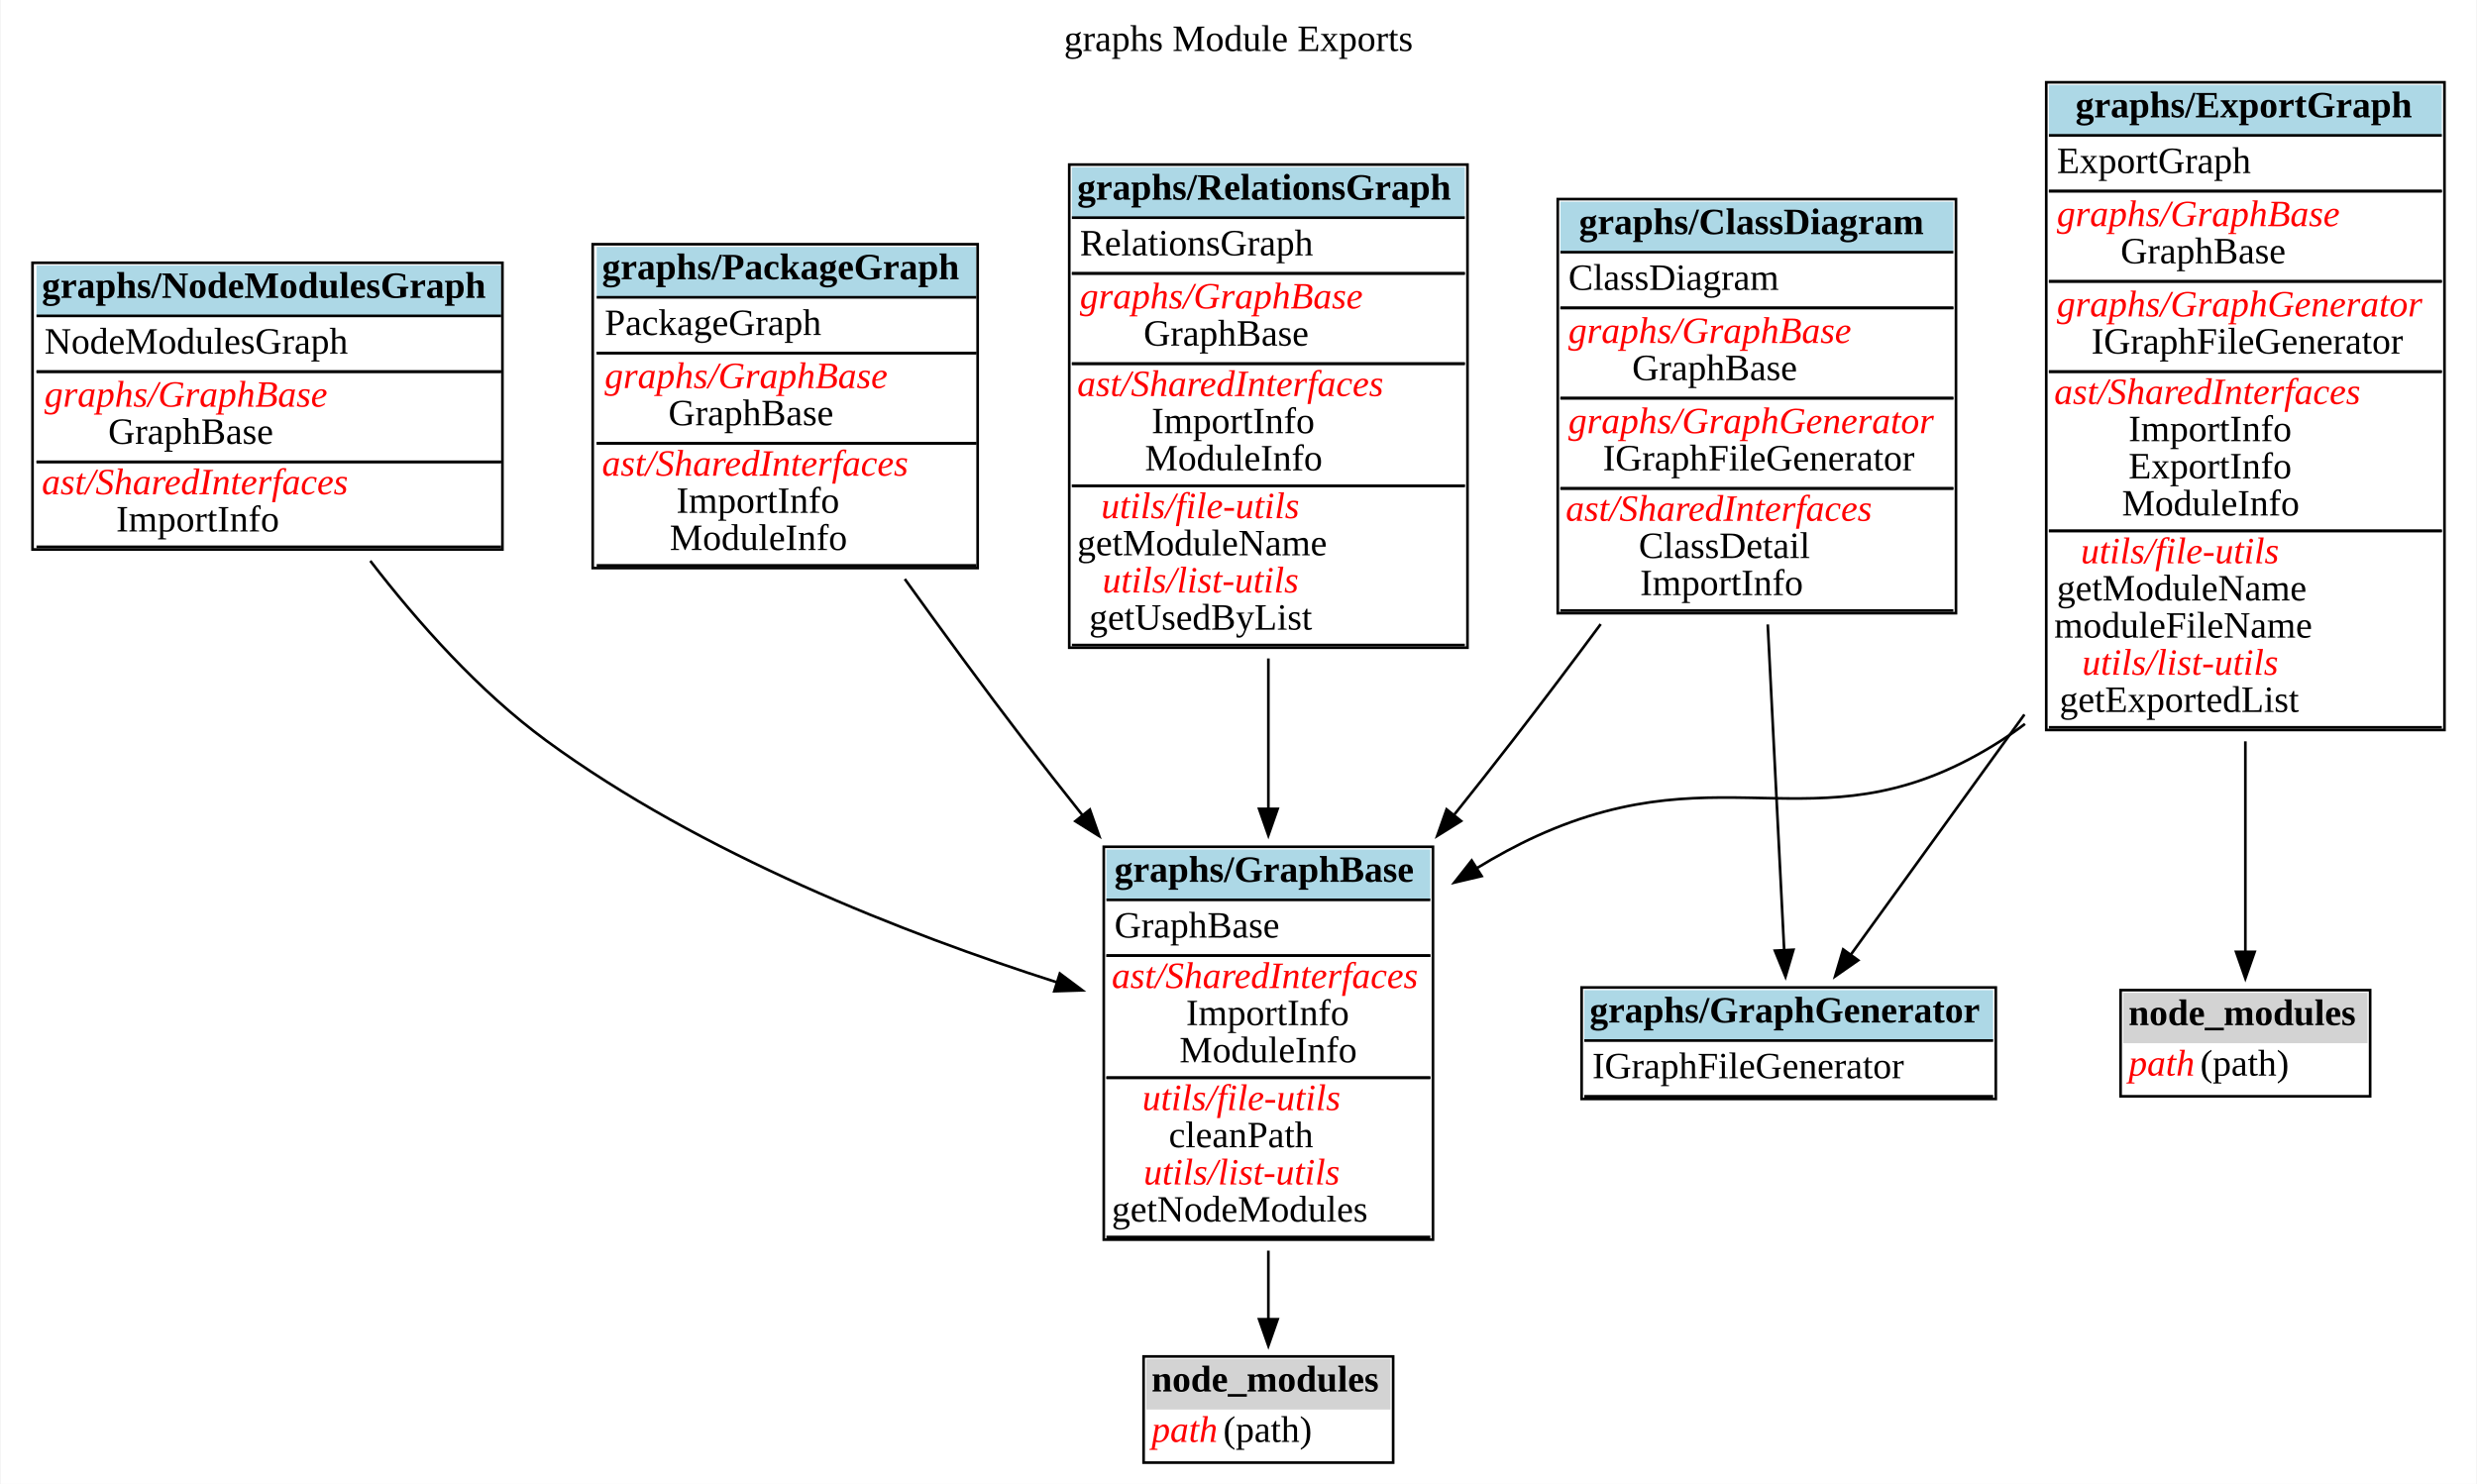
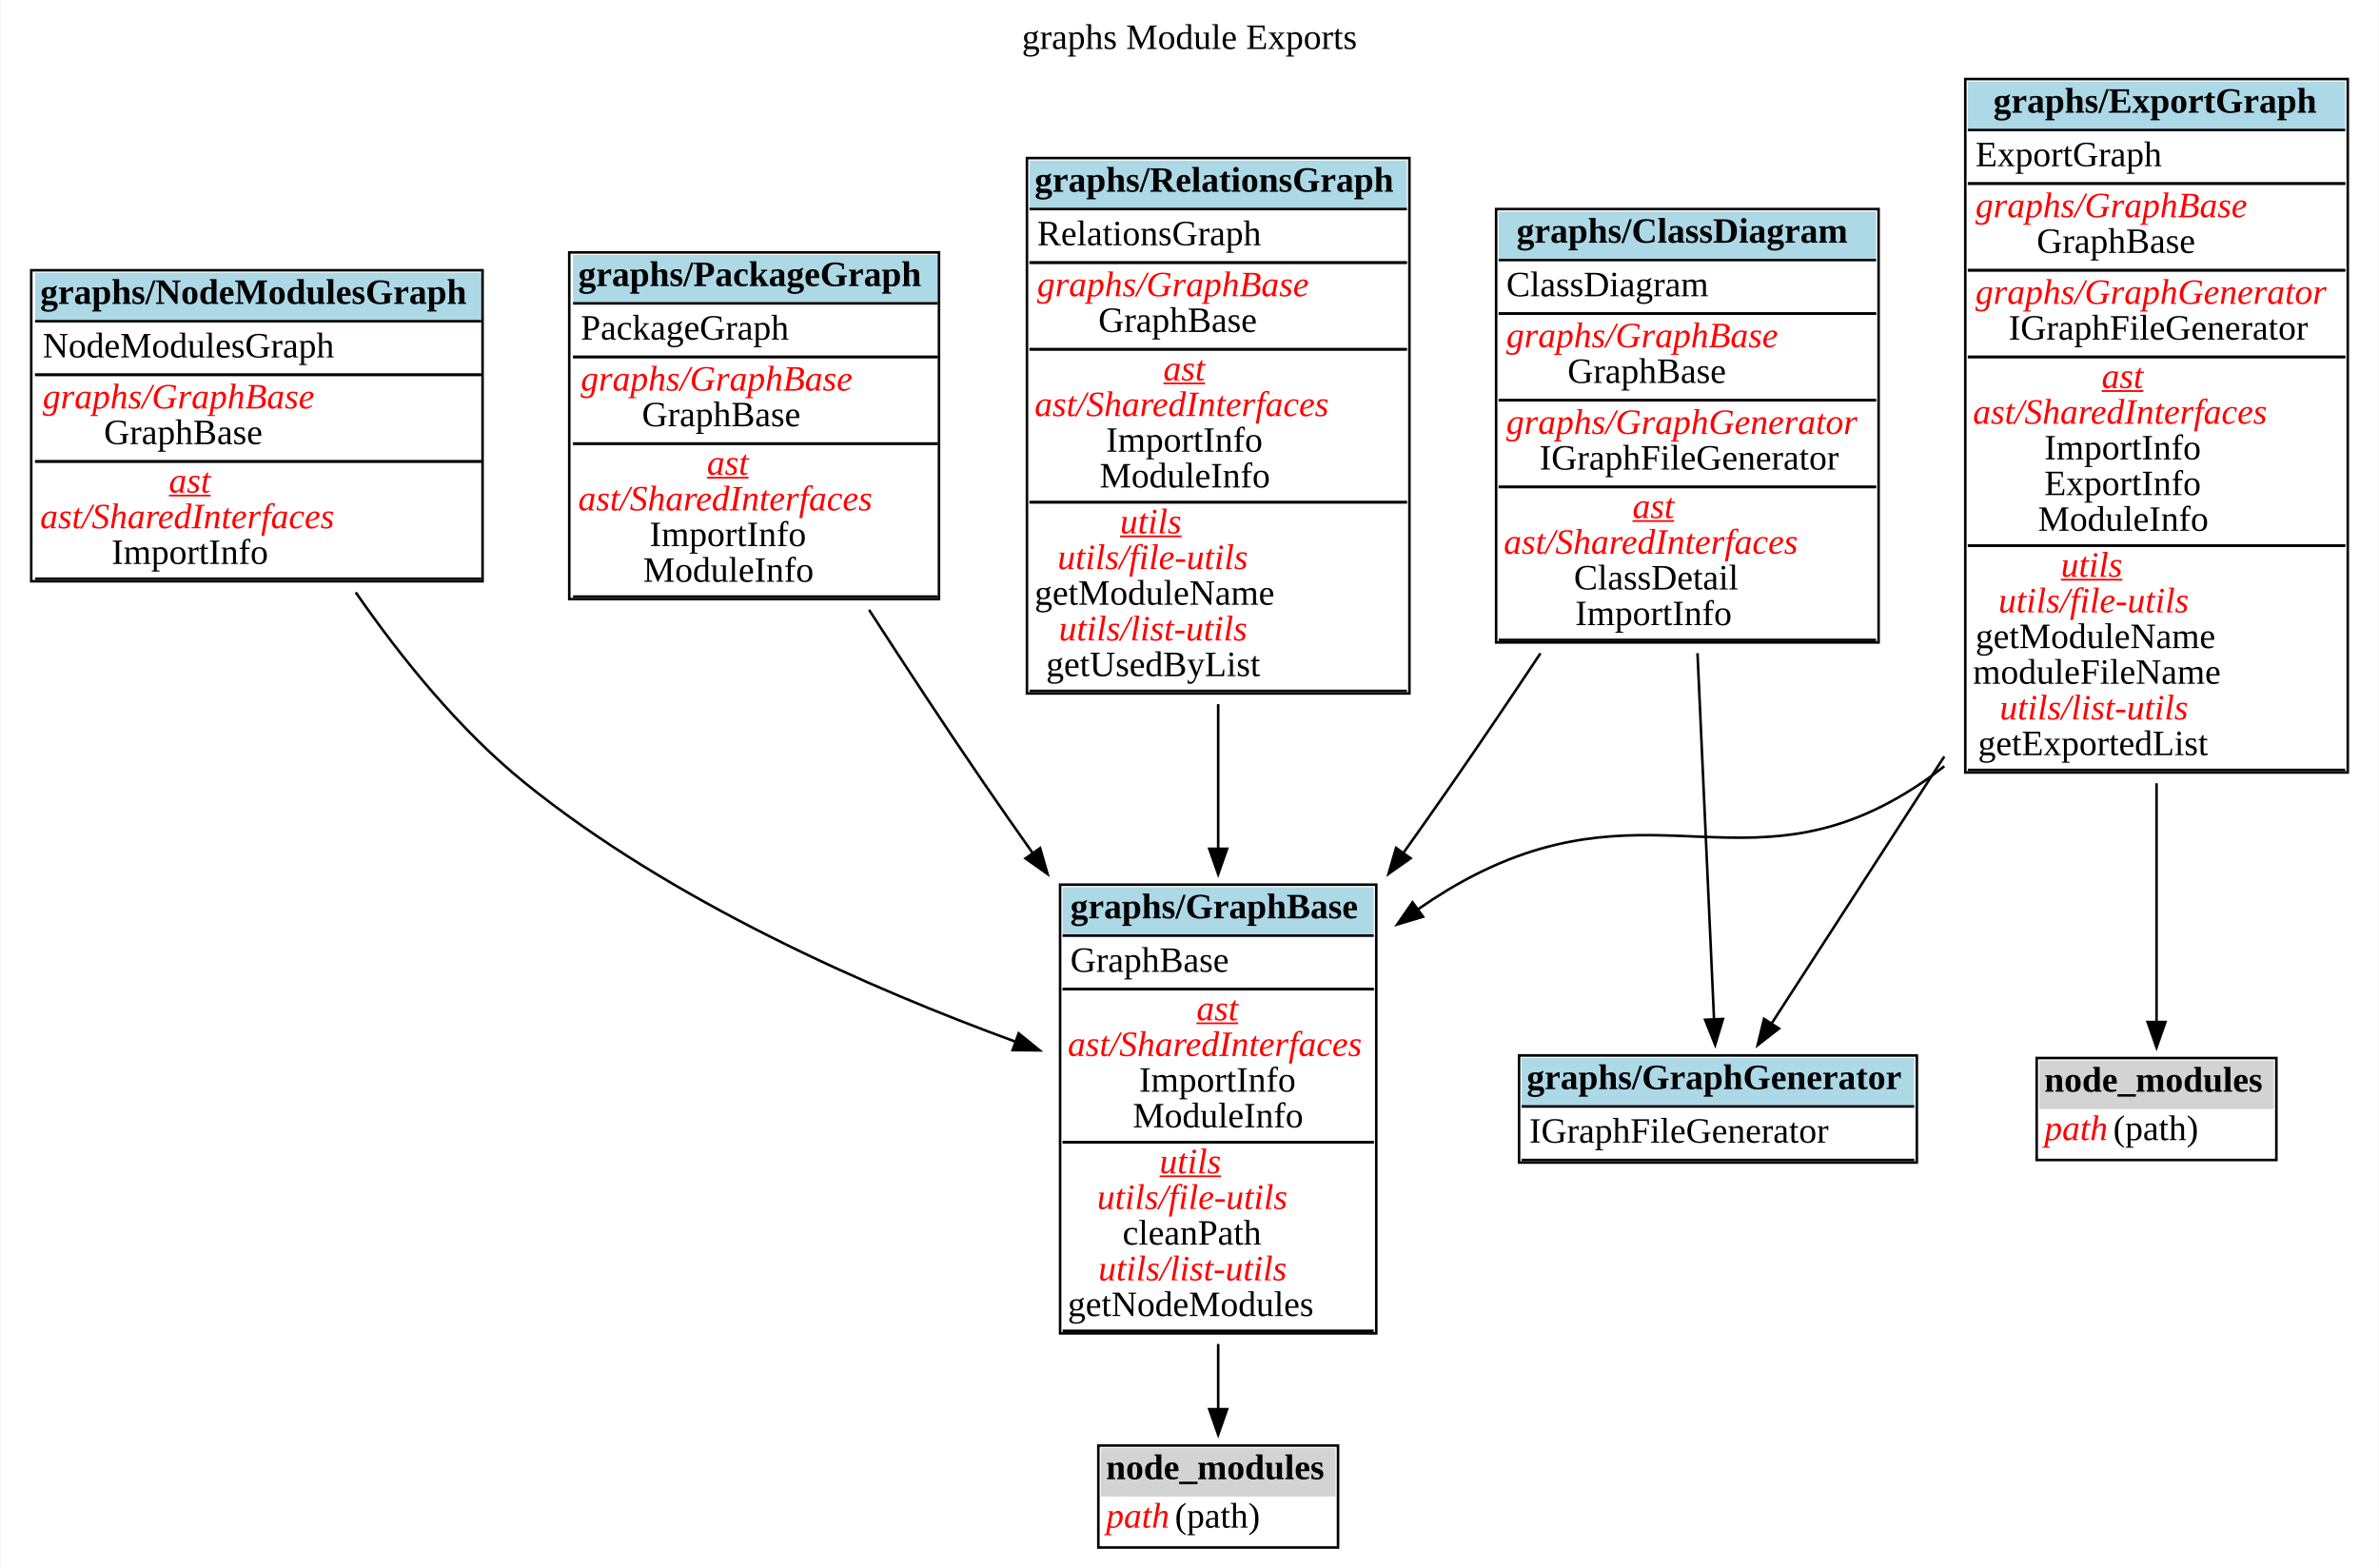
- <svg xmlns="http://www.w3.org/2000/svg" width="933pt" height="559pt" viewBox="0.00 0.00 932.50 559.00">
-   <g id="graph0" class="graph" transform="scale(1 1) rotate(0) translate(4 555)">
-     <polygon fill="white" stroke="transparent" points="-4,4 -4,-555 928.5,-555 928.5,4 -4,4" />
-     <text text-anchor="middle" x="462.25" y="-535.8" font-family="Times New Roman,serif" font-size="14.00">graphs Module Exports</text>
+ <svg xmlns="http://www.w3.org/2000/svg" xmlns:xlink="http://www.w3.org/1999/xlink" width="933pt" height="615pt" viewBox="0.00 0.00 932.50 615.00">
+   <g id="graph0" class="graph" transform="scale(1 1) rotate(0) translate(4 611)">
+     <polygon fill="white" stroke="transparent" points="-4,4 -4,-611 928.5,-611 928.5,4 -4,4" />
+     <text text-anchor="middle" x="462.25" y="-591.8" font-family="Times New Roman,serif" font-size="14.00">graphs Module Exports</text>
    <g id="node1" class="node">
-       <polygon fill="lightblue" stroke="transparent" points="583.5,-460 583.5,-479 731.5,-479 731.5,-460 583.5,-460" />
-       <text text-anchor="start" x="590.5" y="-466.8" font-family="Times New Roman,serif" font-weight="bold" font-size="14.00">graphs/ClassDiagram</text>
-       <polyline fill="none" stroke="black" points="583.5,-439 731.5,-439 " />
-       <polyline fill="none" stroke="black" points="731.5,-460 583.5,-460 " />
-       <text text-anchor="start" x="586.5" y="-445.8" font-family="Times New Roman,serif" font-size="14.00">ClassDiagram</text>
-       <polyline fill="none" stroke="black" points="583.5,-405 731.5,-405 " />
-       <polyline fill="none" stroke="black" points="731.5,-439 583.5,-439 " />
-       <text text-anchor="start" x="586.5" y="-425.8" font-family="Times New Roman,serif" font-style="italic" font-size="14.00" fill="red">graphs/GraphBase</text>
-       <text text-anchor="start" x="610.5" y="-411.8" font-family="Times New Roman,serif" font-size="14.00">GraphBase</text>
-       <polyline fill="none" stroke="black" points="583.5,-371 731.5,-371 " />
-       <polyline fill="none" stroke="black" points="731.5,-405 583.5,-405 " />
-       <text text-anchor="start" x="586.5" y="-391.8" font-family="Times New Roman,serif" font-style="italic" font-size="14.00" fill="red">graphs/GraphGenerator</text>
-       <text text-anchor="start" x="599.5" y="-377.8" font-family="Times New Roman,serif" font-size="14.00">IGraphFileGenerator</text>
-       <polyline fill="none" stroke="black" points="583.5,-325 731.5,-325 " />
-       <polyline fill="none" stroke="black" points="731.5,-371 583.5,-371 " />
-       <text text-anchor="start" x="585.5" y="-358.8" font-family="Times New Roman,serif" font-style="italic" font-size="14.00" fill="red">ast/SharedInterfaces</text>
-       <text text-anchor="start" x="613" y="-344.8" font-family="Times New Roman,serif" font-size="14.00">ClassDetail</text>
-       <text text-anchor="start" x="613.5" y="-330.8" font-family="Times New Roman,serif" font-size="14.00">ImportInfo</text>
-       <polygon fill="none" stroke="black" points="582.5,-324 582.5,-480 732.5,-480 732.5,-324 582.5,-324" />
+       <polygon fill="lightblue" stroke="transparent" points="583.5,-509 583.5,-528 731.5,-528 731.5,-509 583.5,-509" />
+       <text text-anchor="start" x="590.5" y="-515.8" font-family="Times New Roman,serif" font-weight="bold" font-size="14.00">graphs/ClassDiagram</text>
+       <polyline fill="none" stroke="black" points="583.5,-488 731.5,-488 " />
+       <polyline fill="none" stroke="black" points="731.5,-509 583.5,-509 " />
+       <text text-anchor="start" x="586.5" y="-494.8" font-family="Times New Roman,serif" font-size="14.00">ClassDiagram</text>
+       <polyline fill="none" stroke="black" points="583.5,-454 731.5,-454 " />
+       <polyline fill="none" stroke="black" points="731.5,-488 583.5,-488 " />
+       <text text-anchor="start" x="586.5" y="-474.8" font-family="Times New Roman,serif" font-style="italic" font-size="14.00" fill="red">graphs/GraphBase</text>
+       <text text-anchor="start" x="610.5" y="-460.8" font-family="Times New Roman,serif" font-size="14.00">GraphBase</text>
+       <polyline fill="none" stroke="black" points="583.5,-420 731.5,-420 " />
+       <polyline fill="none" stroke="black" points="731.5,-454 583.5,-454 " />
+       <text text-anchor="start" x="586.5" y="-440.8" font-family="Times New Roman,serif" font-style="italic" font-size="14.00" fill="red">graphs/GraphGenerator</text>
+       <text text-anchor="start" x="599.5" y="-426.8" font-family="Times New Roman,serif" font-size="14.00">IGraphFileGenerator</text>
+       <g id="a_node1_0">
+         <a xlink:href="diagrams.html#ast" xlink:title="&lt;TABLE&gt;" target="_top">
+           <polyline fill="none" stroke="black" points="583.5,-360 731.5,-360 " />
+           <polyline fill="none" stroke="black" points="731.5,-420 583.5,-420 " />
+           <text text-anchor="start" x="636" y="-407.8" font-family="Times New Roman,serif" font-style="italic" text-decoration="underline" font-size="14.00" fill="red">ast</text>
+           <text text-anchor="start" x="585.5" y="-393.8" font-family="Times New Roman,serif" font-style="italic" font-size="14.00" fill="red">ast/SharedInterfaces</text>
+           <text text-anchor="start" x="613" y="-379.8" font-family="Times New Roman,serif" font-size="14.00">ClassDetail</text>
+           <text text-anchor="start" x="613.5" y="-365.8" font-family="Times New Roman,serif" font-size="14.00">ImportInfo</text>
+         </a>
+       </g>
+       <polygon fill="none" stroke="black" points="582.5,-359 582.5,-529 732.5,-529 732.5,-359 582.5,-359" />
    </g>
    <g id="node4" class="node">
-       <polygon fill="lightblue" stroke="transparent" points="412.5,-216 412.5,-235 534.5,-235 534.5,-216 412.5,-216" />
-       <text text-anchor="start" x="415.5" y="-222.8" font-family="Times New Roman,serif" font-weight="bold" font-size="14.00">graphs/GraphBase</text>
-       <polyline fill="none" stroke="black" points="412.5,-195 534.5,-195 " />
-       <polyline fill="none" stroke="black" points="534.5,-216 412.5,-216 " />
-       <text text-anchor="start" x="415.5" y="-201.8" font-family="Times New Roman,serif" font-size="14.00">GraphBase</text>
-       <polyline fill="none" stroke="black" points="412.5,-149 534.5,-149 " />
-       <polyline fill="none" stroke="black" points="534.5,-195 412.5,-195 " />
-       <text text-anchor="start" x="414.5" y="-182.8" font-family="Times New Roman,serif" font-style="italic" font-size="14.00" fill="red">ast/SharedInterfaces</text>
-       <text text-anchor="start" x="442.5" y="-168.8" font-family="Times New Roman,serif" font-size="14.00">ImportInfo</text>
-       <text text-anchor="start" x="440" y="-154.8" font-family="Times New Roman,serif" font-size="14.00">ModuleInfo</text>
-       <polyline fill="none" stroke="black" points="412.5,-89 534.5,-89 " />
-       <polyline fill="none" stroke="black" points="534.5,-149 412.5,-149 " />
-       <text text-anchor="start" x="426" y="-136.8" font-family="Times New Roman,serif" font-style="italic" font-size="14.00" fill="red">utils/file-utils</text>
-       <text text-anchor="start" x="436" y="-122.8" font-family="Times New Roman,serif" font-size="14.00">cleanPath</text>
-       <text text-anchor="start" x="426.5" y="-108.8" font-family="Times New Roman,serif" font-style="italic" font-size="14.00" fill="red">utils/list-utils</text>
-       <text text-anchor="start" x="414.5" y="-94.8" font-family="Times New Roman,serif" font-size="14.00">getNodeModules</text>
-       <polygon fill="none" stroke="black" points="411.5,-88 411.5,-236 535.5,-236 535.5,-88 411.5,-88" />
+       <polygon fill="lightblue" stroke="transparent" points="412.5,-244 412.5,-263 534.5,-263 534.5,-244 412.5,-244" />
+       <text text-anchor="start" x="415.5" y="-250.8" font-family="Times New Roman,serif" font-weight="bold" font-size="14.00">graphs/GraphBase</text>
+       <polyline fill="none" stroke="black" points="412.5,-223 534.5,-223 " />
+       <polyline fill="none" stroke="black" points="534.5,-244 412.5,-244 " />
+       <text text-anchor="start" x="415.5" y="-229.8" font-family="Times New Roman,serif" font-size="14.00">GraphBase</text>
+       <g id="a_node4_1">
+         <a xlink:href="diagrams.html#ast" xlink:title="&lt;TABLE&gt;" target="_top">
+           <polyline fill="none" stroke="black" points="412.5,-163 534.5,-163 " />
+           <polyline fill="none" stroke="black" points="534.5,-223 412.5,-223 " />
+           <text text-anchor="start" x="465" y="-210.8" font-family="Times New Roman,serif" font-style="italic" text-decoration="underline" font-size="14.00" fill="red">ast</text>
+           <text text-anchor="start" x="414.5" y="-196.8" font-family="Times New Roman,serif" font-style="italic" font-size="14.00" fill="red">ast/SharedInterfaces</text>
+           <text text-anchor="start" x="442.5" y="-182.8" font-family="Times New Roman,serif" font-size="14.00">ImportInfo</text>
+           <text text-anchor="start" x="440" y="-168.8" font-family="Times New Roman,serif" font-size="14.00">ModuleInfo</text>
+         </a>
+       </g>
+       <g id="a_node4_2">
+         <a xlink:href="diagrams.html#utils" xlink:title="&lt;TABLE&gt;" target="_top">
+           <polyline fill="none" stroke="black" points="412.5,-89 534.5,-89 " />
+           <polyline fill="none" stroke="black" points="534.5,-163 412.5,-163 " />
+           <text text-anchor="start" x="450.5" y="-150.8" font-family="Times New Roman,serif" font-style="italic" text-decoration="underline" font-size="14.00" fill="red">utils</text>
+           <text text-anchor="start" x="426" y="-136.8" font-family="Times New Roman,serif" font-style="italic" font-size="14.00" fill="red">utils/file-utils</text>
+           <text text-anchor="start" x="436" y="-122.8" font-family="Times New Roman,serif" font-size="14.00">cleanPath</text>
+           <text text-anchor="start" x="426.5" y="-108.8" font-family="Times New Roman,serif" font-style="italic" font-size="14.00" fill="red">utils/list-utils</text>
+           <text text-anchor="start" x="414.5" y="-94.8" font-family="Times New Roman,serif" font-size="14.00">getNodeModules</text>
+         </a>
+       </g>
+       <polygon fill="none" stroke="black" points="411.5,-88 411.5,-264 535.5,-264 535.5,-88 411.5,-88" />
    </g>
    <g id="edge3" class="edge">
-       <path fill="none" stroke="black" d="M598.68,-319.88C587.78,-305.18 576.39,-290.06 565.5,-276 558.42,-266.86 550.94,-257.38 543.42,-247.97" />
-       <polygon fill="black" stroke="black" points="546.09,-245.71 537.1,-240.1 540.63,-250.09 546.09,-245.71" />
+       <path fill="none" stroke="black" d="M599.9,-354.76C588.62,-337.82 576.79,-320.3 565.5,-304 559.26,-295 552.72,-285.69 546.11,-276.4" />
+       <polygon fill="black" stroke="black" points="548.95,-274.35 540.3,-268.24 543.25,-278.41 548.95,-274.35" />
    </g>
    <g id="node6" class="node">
-       <polygon fill="lightblue" stroke="transparent" points="592.5,-163 592.5,-182 746.5,-182 746.5,-163 592.5,-163" />
-       <text text-anchor="start" x="594.5" y="-169.8" font-family="Times New Roman,serif" font-weight="bold" font-size="14.00">graphs/GraphGenerator</text>
-       <polyline fill="none" stroke="black" points="592.5,-142 746.5,-142 " />
-       <polyline fill="none" stroke="black" points="746.5,-163 592.5,-163 " />
-       <text text-anchor="start" x="595.5" y="-148.8" font-family="Times New Roman,serif" font-size="14.00">IGraphFileGenerator</text>
-       <polygon fill="none" stroke="black" points="591.5,-141 591.5,-183 747.5,-183 747.5,-141 591.5,-141" />
+       <polygon fill="lightblue" stroke="transparent" points="592.5,-177 592.5,-196 746.5,-196 746.5,-177 592.5,-177" />
+       <text text-anchor="start" x="594.5" y="-183.8" font-family="Times New Roman,serif" font-weight="bold" font-size="14.00">graphs/GraphGenerator</text>
+       <polyline fill="none" stroke="black" points="592.5,-156 746.5,-156 " />
+       <polyline fill="none" stroke="black" points="746.5,-177 592.5,-177 " />
+       <text text-anchor="start" x="595.5" y="-162.8" font-family="Times New Roman,serif" font-size="14.00">IGraphFileGenerator</text>
+       <polygon fill="none" stroke="black" points="591.5,-155 591.5,-197 747.5,-197 747.5,-155 591.5,-155" />
    </g>
    <g id="edge4" class="edge">
-       <path fill="none" stroke="black" d="M661.6,-319.76C663.71,-277.9 666.17,-229.08 667.78,-197.19" />
-       <polygon fill="black" stroke="black" points="671.28,-197.22 668.29,-187.06 664.29,-196.87 671.28,-197.22" />
+       <path fill="none" stroke="black" d="M661.48,-354.8C663.7,-305.66 666.33,-247.28 667.96,-211.18" />
+       <polygon fill="black" stroke="black" points="671.46,-211.32 668.41,-201.17 664.46,-211.01 671.46,-211.32" />
    </g>
    <g id="node2" class="node">
-       <polygon fill="lightblue" stroke="transparent" points="767.5,-504 767.5,-523 915.5,-523 915.5,-504 767.5,-504" />
-       <text text-anchor="start" x="777.5" y="-510.8" font-family="Times New Roman,serif" font-weight="bold" font-size="14.00">graphs/ExportGraph</text>
-       <polyline fill="none" stroke="black" points="767.5,-483 915.5,-483 " />
-       <polyline fill="none" stroke="black" points="915.5,-504 767.5,-504 " />
-       <text text-anchor="start" x="770.5" y="-489.8" font-family="Times New Roman,serif" font-size="14.00">ExportGraph</text>
-       <polyline fill="none" stroke="black" points="767.5,-449 915.5,-449 " />
-       <polyline fill="none" stroke="black" points="915.5,-483 767.5,-483 " />
-       <text text-anchor="start" x="770.5" y="-469.8" font-family="Times New Roman,serif" font-style="italic" font-size="14.00" fill="red">graphs/GraphBase</text>
-       <text text-anchor="start" x="794.5" y="-455.8" font-family="Times New Roman,serif" font-size="14.00">GraphBase</text>
-       <polyline fill="none" stroke="black" points="767.5,-415 915.5,-415 " />
-       <polyline fill="none" stroke="black" points="915.5,-449 767.5,-449 " />
-       <text text-anchor="start" x="770.5" y="-435.8" font-family="Times New Roman,serif" font-style="italic" font-size="14.00" fill="red">graphs/GraphGenerator</text>
-       <text text-anchor="start" x="783.5" y="-421.8" font-family="Times New Roman,serif" font-size="14.00">IGraphFileGenerator</text>
-       <polyline fill="none" stroke="black" points="767.5,-355 915.5,-355 " />
-       <polyline fill="none" stroke="black" points="915.5,-415 767.5,-415 " />
-       <text text-anchor="start" x="769.5" y="-402.8" font-family="Times New Roman,serif" font-style="italic" font-size="14.00" fill="red">ast/SharedInterfaces</text>
-       <text text-anchor="start" x="797.5" y="-388.8" font-family="Times New Roman,serif" font-size="14.00">ImportInfo</text>
-       <text text-anchor="start" x="797.5" y="-374.8" font-family="Times New Roman,serif" font-size="14.00">ExportInfo</text>
-       <text text-anchor="start" x="795" y="-360.8" font-family="Times New Roman,serif" font-size="14.00">ModuleInfo</text>
-       <polyline fill="none" stroke="black" points="767.5,-281 915.5,-281 " />
-       <polyline fill="none" stroke="black" points="915.5,-355 767.5,-355 " />
-       <text text-anchor="start" x="779.5" y="-342.8" font-family="Times New Roman,serif" font-style="italic" font-size="14.00" fill="red">utils/file-utils</text>
-       <text text-anchor="start" x="770.5" y="-328.8" font-family="Times New Roman,serif" font-size="14.00">getModuleName</text>
-       <text text-anchor="start" x="769.5" y="-314.8" font-family="Times New Roman,serif" font-size="14.00">moduleFileName</text>
-       <text text-anchor="start" x="780" y="-300.8" font-family="Times New Roman,serif" font-style="italic" font-size="14.00" fill="red">utils/list-utils</text>
-       <text text-anchor="start" x="771.5" y="-286.8" font-family="Times New Roman,serif" font-size="14.00">getExportedList</text>
-       <polygon fill="none" stroke="black" points="766.5,-280 766.5,-524 916.5,-524 916.5,-280 766.5,-280" />
+       <polygon fill="lightblue" stroke="transparent" points="767.5,-560 767.5,-579 915.5,-579 915.5,-560 767.5,-560" />
+       <text text-anchor="start" x="777.5" y="-566.8" font-family="Times New Roman,serif" font-weight="bold" font-size="14.00">graphs/ExportGraph</text>
+       <polyline fill="none" stroke="black" points="767.5,-539 915.5,-539 " />
+       <polyline fill="none" stroke="black" points="915.5,-560 767.5,-560 " />
+       <text text-anchor="start" x="770.5" y="-545.8" font-family="Times New Roman,serif" font-size="14.00">ExportGraph</text>
+       <polyline fill="none" stroke="black" points="767.5,-505 915.5,-505 " />
+       <polyline fill="none" stroke="black" points="915.5,-539 767.5,-539 " />
+       <text text-anchor="start" x="770.5" y="-525.8" font-family="Times New Roman,serif" font-style="italic" font-size="14.00" fill="red">graphs/GraphBase</text>
+       <text text-anchor="start" x="794.5" y="-511.8" font-family="Times New Roman,serif" font-size="14.00">GraphBase</text>
+       <polyline fill="none" stroke="black" points="767.5,-471 915.5,-471 " />
+       <polyline fill="none" stroke="black" points="915.5,-505 767.5,-505 " />
+       <text text-anchor="start" x="770.5" y="-491.8" font-family="Times New Roman,serif" font-style="italic" font-size="14.00" fill="red">graphs/GraphGenerator</text>
+       <text text-anchor="start" x="783.5" y="-477.8" font-family="Times New Roman,serif" font-size="14.00">IGraphFileGenerator</text>
+       <g id="a_node2_3">
+         <a xlink:href="diagrams.html#ast" xlink:title="&lt;TABLE&gt;" target="_top">
+           <polyline fill="none" stroke="black" points="767.5,-397 915.5,-397 " />
+           <polyline fill="none" stroke="black" points="915.5,-471 767.5,-471 " />
+           <text text-anchor="start" x="820" y="-458.8" font-family="Times New Roman,serif" font-style="italic" text-decoration="underline" font-size="14.00" fill="red">ast</text>
+           <text text-anchor="start" x="769.5" y="-444.8" font-family="Times New Roman,serif" font-style="italic" font-size="14.00" fill="red">ast/SharedInterfaces</text>
+           <text text-anchor="start" x="797.5" y="-430.8" font-family="Times New Roman,serif" font-size="14.00">ImportInfo</text>
+           <text text-anchor="start" x="797.5" y="-416.8" font-family="Times New Roman,serif" font-size="14.00">ExportInfo</text>
+           <text text-anchor="start" x="795" y="-402.8" font-family="Times New Roman,serif" font-size="14.00">ModuleInfo</text>
+         </a>
+       </g>
+       <g id="a_node2_4">
+         <a xlink:href="diagrams.html#utils" xlink:title="&lt;TABLE&gt;" target="_top">
+           <polyline fill="none" stroke="black" points="767.5,-309 915.5,-309 " />
+           <polyline fill="none" stroke="black" points="915.5,-397 767.5,-397 " />
+           <text text-anchor="start" x="804" y="-384.8" font-family="Times New Roman,serif" font-style="italic" text-decoration="underline" font-size="14.00" fill="red">utils</text>
+           <text text-anchor="start" x="779.5" y="-370.8" font-family="Times New Roman,serif" font-style="italic" font-size="14.00" fill="red">utils/file-utils</text>
+           <text text-anchor="start" x="770.5" y="-356.8" font-family="Times New Roman,serif" font-size="14.00">getModuleName</text>
+           <text text-anchor="start" x="769.5" y="-342.8" font-family="Times New Roman,serif" font-size="14.00">moduleFileName</text>
+           <text text-anchor="start" x="780" y="-328.8" font-family="Times New Roman,serif" font-style="italic" font-size="14.00" fill="red">utils/list-utils</text>
+           <text text-anchor="start" x="771.5" y="-314.8" font-family="Times New Roman,serif" font-size="14.00">getExportedList</text>
+         </a>
+       </g>
+       <polygon fill="none" stroke="black" points="766.5,-308 766.5,-580 916.5,-580 916.5,-308 766.5,-308" />
    </g>
    <g id="node3" class="node">
-       <polygon fill="lightgrey" stroke="transparent" points="795.5,-162 795.5,-181 887.5,-181 887.5,-162 795.5,-162" />
-       <text text-anchor="start" x="797.5" y="-168.8" font-family="Times New Roman,serif" font-weight="bold" font-size="14.00">node_modules</text>
-       <text text-anchor="start" x="797.5" y="-149.8" font-family="Times New Roman,serif" font-style="italic" font-size="14.00" fill="red">path</text>
-       <text text-anchor="start" x="824.5" y="-149.8" font-family="Times New Roman,serif" font-size="14.00"> (path)</text>
-       <polygon fill="none" stroke="black" points="794.5,-142 794.5,-182 888.5,-182 888.5,-142 794.5,-142" />
+       <polygon fill="lightgrey" stroke="transparent" points="795.5,-176 795.5,-195 887.5,-195 887.5,-176 795.5,-176" />
+       <text text-anchor="start" x="797.5" y="-182.8" font-family="Times New Roman,serif" font-weight="bold" font-size="14.00">node_modules</text>
+       <text text-anchor="start" x="797.5" y="-163.8" font-family="Times New Roman,serif" font-style="italic" font-size="14.00" fill="red">path</text>
+       <text text-anchor="start" x="824.5" y="-163.8" font-family="Times New Roman,serif" font-size="14.00"> (path)</text>
+       <polygon fill="none" stroke="black" points="794.5,-156 794.5,-196 888.5,-196 888.5,-156 794.5,-156" />
    </g>
    <g id="edge1" class="edge">
-       <path fill="none" stroke="black" d="M841.5,-275.73C841.5,-246.41 841.5,-217.61 841.5,-196.45" />
-       <polygon fill="black" stroke="black" points="845,-196.42 841.5,-186.42 838,-196.42 845,-196.42" />
+       <path fill="none" stroke="black" d="M841.5,-303.77C841.5,-268.73 841.5,-234.27 841.5,-210.14" />
+       <polygon fill="black" stroke="black" points="845,-210.14 841.5,-200.14 838,-210.14 845,-210.14" />
    </g>
    <g id="edge5" class="edge">
-       <path fill="none" stroke="black" d="M758.49,-282.29C755.56,-280.06 752.56,-277.96 749.5,-276 682.63,-233.18 646.77,-272.89 574.5,-240 566.93,-236.55 559.39,-232.45 552.05,-227.96" />
-       <polygon fill="black" stroke="black" points="553.84,-224.95 543.53,-222.52 550.08,-230.85 553.84,-224.95" />
+       <path fill="none" stroke="black" d="M758.27,-310.46C755.42,-308.19 752.5,-306.03 749.5,-304 683.72,-259.52 645.36,-303.83 574.5,-268 566.85,-264.13 559.35,-259.54 552.09,-254.49" />
+       <polygon fill="black" stroke="black" points="553.84,-251.43 543.7,-248.38 549.72,-257.09 553.84,-251.43" />
    </g>
    <g id="edge6" class="edge">
-       <path fill="none" stroke="black" d="M758.27,-285.83C734.29,-252.65 710.02,-219.07 692.94,-195.43" />
-       <polygon fill="black" stroke="black" points="695.67,-193.24 686.98,-187.19 690,-197.34 695.67,-193.24" />
+       <path fill="none" stroke="black" d="M758.27,-314.29C733.16,-275.44 707.73,-236.12 690.56,-209.57" />
+       <polygon fill="black" stroke="black" points="693.44,-207.57 685.07,-201.07 687.56,-211.37 693.44,-207.57" />
    </g>
    <g id="node5" class="node">
      <polygon fill="lightgrey" stroke="transparent" points="427.5,-24 427.5,-43 519.5,-43 519.5,-24 427.5,-24" />
      <text text-anchor="start" x="429.5" y="-30.8" font-family="Times New Roman,serif" font-weight="bold" font-size="14.00">node_modules</text>
      <text text-anchor="start" x="429.5" y="-11.8" font-family="Times New Roman,serif" font-style="italic" font-size="14.00" fill="red">path</text>
      <text text-anchor="start" x="456.5" y="-11.8" font-family="Times New Roman,serif" font-size="14.00"> (path)</text>
      <polygon fill="none" stroke="black" points="426.5,-4 426.5,-44 520.5,-44 520.5,-4 426.5,-4" />
    </g>
    <g id="edge2" class="edge">
-       <path fill="none" stroke="black" d="M473.5,-83.86C473.5,-74.88 473.5,-66.11 473.5,-58.2" />
-       <polygon fill="black" stroke="black" points="477,-58.01 473.5,-48.01 470,-58.01 477,-58.01" />
+       <path fill="none" stroke="black" d="M473.5,-83.85C473.5,-74.83 473.5,-66.13 473.5,-58.32" />
+       <polygon fill="black" stroke="black" points="477,-58.26 473.5,-48.26 470,-58.26 477,-58.26" />
    </g>
    <g id="node7" class="node">
-       <polygon fill="lightblue" stroke="transparent" points="9.5,-436 9.5,-455 184.5,-455 184.5,-436 9.5,-436" />
-       <text text-anchor="start" x="11.5" y="-442.8" font-family="Times New Roman,serif" font-weight="bold" font-size="14.00">graphs/NodeModulesGraph</text>
-       <polyline fill="none" stroke="black" points="9.5,-415 184.5,-415 " />
-       <polyline fill="none" stroke="black" points="184.5,-436 9.5,-436 " />
-       <text text-anchor="start" x="12.5" y="-421.8" font-family="Times New Roman,serif" font-size="14.00">NodeModulesGraph</text>
-       <polyline fill="none" stroke="black" points="9.5,-381 184.5,-381 " />
-       <polyline fill="none" stroke="black" points="184.5,-415 9.5,-415 " />
-       <text text-anchor="start" x="12.5" y="-401.8" font-family="Times New Roman,serif" font-style="italic" font-size="14.00" fill="red">graphs/GraphBase</text>
-       <text text-anchor="start" x="36.5" y="-387.8" font-family="Times New Roman,serif" font-size="14.00">GraphBase</text>
-       <polyline fill="none" stroke="black" points="9.5,-349 184.5,-349 " />
-       <polyline fill="none" stroke="black" points="184.5,-381 9.5,-381 " />
-       <text text-anchor="start" x="11.5" y="-368.8" font-family="Times New Roman,serif" font-style="italic" font-size="14.00" fill="red">ast/SharedInterfaces</text>
-       <text text-anchor="start" x="39.5" y="-354.8" font-family="Times New Roman,serif" font-size="14.00">ImportInfo</text>
-       <polygon fill="none" stroke="black" points="8,-348 8,-456 185,-456 185,-348 8,-348" />
+       <polygon fill="lightblue" stroke="transparent" points="9.5,-485 9.5,-504 184.5,-504 184.5,-485 9.5,-485" />
+       <text text-anchor="start" x="11.5" y="-491.8" font-family="Times New Roman,serif" font-weight="bold" font-size="14.00">graphs/NodeModulesGraph</text>
+       <polyline fill="none" stroke="black" points="9.5,-464 184.5,-464 " />
+       <polyline fill="none" stroke="black" points="184.5,-485 9.5,-485 " />
+       <text text-anchor="start" x="12.5" y="-470.8" font-family="Times New Roman,serif" font-size="14.00">NodeModulesGraph</text>
+       <polyline fill="none" stroke="black" points="9.5,-430 184.5,-430 " />
+       <polyline fill="none" stroke="black" points="184.5,-464 9.5,-464 " />
+       <text text-anchor="start" x="12.5" y="-450.8" font-family="Times New Roman,serif" font-style="italic" font-size="14.00" fill="red">graphs/GraphBase</text>
+       <text text-anchor="start" x="36.5" y="-436.8" font-family="Times New Roman,serif" font-size="14.00">GraphBase</text>
+       <g id="a_node7_5">
+         <a xlink:href="diagrams.html#ast" xlink:title="&lt;TABLE&gt;" target="_top">
+           <polyline fill="none" stroke="black" points="9.5,-384 184.5,-384 " />
+           <polyline fill="none" stroke="black" points="184.5,-430 9.5,-430 " />
+           <text text-anchor="start" x="62" y="-417.8" font-family="Times New Roman,serif" font-style="italic" text-decoration="underline" font-size="14.00" fill="red">ast</text>
+           <text text-anchor="start" x="11.5" y="-403.8" font-family="Times New Roman,serif" font-style="italic" font-size="14.00" fill="red">ast/SharedInterfaces</text>
+           <text text-anchor="start" x="39.5" y="-389.8" font-family="Times New Roman,serif" font-size="14.00">ImportInfo</text>
+         </a>
+       </g>
+       <polygon fill="none" stroke="black" points="8,-383 8,-505 185,-505 185,-383 8,-383" />
    </g>
    <g id="edge7" class="edge">
-       <path fill="none" stroke="black" d="M135.23,-343.71C153.23,-320.35 176.25,-294.52 201.5,-276 259.77,-233.25 336.6,-203.27 393.74,-184.98" />
-       <polygon fill="black" stroke="black" points="394.96,-188.26 403.45,-181.92 392.86,-181.58 394.96,-188.26" />
+       <path fill="none" stroke="black" d="M135.26,-378.65C153.04,-353.01 175.87,-324.74 201.5,-304 259.06,-257.42 336.52,-223.42 394.06,-202.39" />
+       <polygon fill="black" stroke="black" points="395.25,-205.68 403.47,-199 392.88,-199.09 395.25,-205.68" />
    </g>
    <g id="node8" class="node">
-       <polygon fill="lightblue" stroke="transparent" points="220.5,-443 220.5,-462 363.5,-462 363.5,-443 220.5,-443" />
-       <text text-anchor="start" x="222.5" y="-449.8" font-family="Times New Roman,serif" font-weight="bold" font-size="14.00">graphs/PackageGraph</text>
-       <polyline fill="none" stroke="black" points="220.5,-422 363.5,-422 " />
-       <polyline fill="none" stroke="black" points="363.5,-443 220.5,-443 " />
-       <text text-anchor="start" x="223.5" y="-428.8" font-family="Times New Roman,serif" font-size="14.00">PackageGraph</text>
-       <polyline fill="none" stroke="black" points="220.5,-388 363.5,-388 " />
-       <polyline fill="none" stroke="black" points="363.5,-422 220.5,-422 " />
-       <text text-anchor="start" x="223.5" y="-408.8" font-family="Times New Roman,serif" font-style="italic" font-size="14.00" fill="red">graphs/GraphBase</text>
-       <text text-anchor="start" x="247.5" y="-394.8" font-family="Times New Roman,serif" font-size="14.00">GraphBase</text>
-       <polyline fill="none" stroke="black" points="220.5,-342 363.5,-342 " />
-       <polyline fill="none" stroke="black" points="363.5,-388 220.5,-388 " />
-       <text text-anchor="start" x="222.5" y="-375.8" font-family="Times New Roman,serif" font-style="italic" font-size="14.00" fill="red">ast/SharedInterfaces</text>
-       <text text-anchor="start" x="250.5" y="-361.8" font-family="Times New Roman,serif" font-size="14.00">ImportInfo</text>
-       <text text-anchor="start" x="248" y="-347.8" font-family="Times New Roman,serif" font-size="14.00">ModuleInfo</text>
-       <polygon fill="none" stroke="black" points="219,-341 219,-463 364,-463 364,-341 219,-341" />
+       <polygon fill="lightblue" stroke="transparent" points="220.5,-492 220.5,-511 363.5,-511 363.5,-492 220.5,-492" />
+       <text text-anchor="start" x="222.5" y="-498.8" font-family="Times New Roman,serif" font-weight="bold" font-size="14.00">graphs/PackageGraph</text>
+       <polyline fill="none" stroke="black" points="220.5,-471 363.5,-471 " />
+       <polyline fill="none" stroke="black" points="363.5,-492 220.5,-492 " />
+       <text text-anchor="start" x="223.5" y="-477.8" font-family="Times New Roman,serif" font-size="14.00">PackageGraph</text>
+       <polyline fill="none" stroke="black" points="220.5,-437 363.5,-437 " />
+       <polyline fill="none" stroke="black" points="363.5,-471 220.5,-471 " />
+       <text text-anchor="start" x="223.5" y="-457.8" font-family="Times New Roman,serif" font-style="italic" font-size="14.00" fill="red">graphs/GraphBase</text>
+       <text text-anchor="start" x="247.5" y="-443.8" font-family="Times New Roman,serif" font-size="14.00">GraphBase</text>
+       <g id="a_node8_6">
+         <a xlink:href="diagrams.html#ast" xlink:title="&lt;TABLE&gt;" target="_top">
+           <polyline fill="none" stroke="black" points="220.5,-377 363.5,-377 " />
+           <polyline fill="none" stroke="black" points="363.5,-437 220.5,-437 " />
+           <text text-anchor="start" x="273" y="-424.8" font-family="Times New Roman,serif" font-style="italic" text-decoration="underline" font-size="14.00" fill="red">ast</text>
+           <text text-anchor="start" x="222.5" y="-410.8" font-family="Times New Roman,serif" font-style="italic" font-size="14.00" fill="red">ast/SharedInterfaces</text>
+           <text text-anchor="start" x="250.5" y="-396.8" font-family="Times New Roman,serif" font-size="14.00">ImportInfo</text>
+           <text text-anchor="start" x="248" y="-382.8" font-family="Times New Roman,serif" font-size="14.00">ModuleInfo</text>
+         </a>
+       </g>
+       <polygon fill="none" stroke="black" points="219,-376 219,-512 364,-512 364,-376 219,-376" />
    </g>
    <g id="edge8" class="edge">
-       <path fill="none" stroke="black" d="M336.56,-336.87C350.71,-317.17 366.54,-295.53 381.5,-276 388.53,-266.82 395.98,-257.32 403.48,-247.9" />
-       <polygon fill="black" stroke="black" points="406.27,-250.01 409.79,-240.02 400.81,-245.64 406.27,-250.01" />
+       <path fill="none" stroke="black" d="M336.58,-371.81C350.72,-349.91 366.55,-325.82 381.5,-304 387.69,-294.97 394.21,-285.64 400.79,-276.33" />
+       <polygon fill="black" stroke="black" points="403.66,-278.34 406.59,-268.16 397.95,-274.29 403.66,-278.34" />
    </g>
    <g id="node9" class="node">
-       <polygon fill="lightblue" stroke="transparent" points="399.5,-473 399.5,-492 547.5,-492 547.5,-473 399.5,-473" />
-       <text text-anchor="start" x="401.5" y="-479.8" font-family="Times New Roman,serif" font-weight="bold" font-size="14.00">graphs/RelationsGraph</text>
-       <polyline fill="none" stroke="black" points="399.5,-452 547.5,-452 " />
-       <polyline fill="none" stroke="black" points="547.5,-473 399.5,-473 " />
-       <text text-anchor="start" x="402.5" y="-458.8" font-family="Times New Roman,serif" font-size="14.00">RelationsGraph</text>
-       <polyline fill="none" stroke="black" points="399.5,-418 547.5,-418 " />
-       <polyline fill="none" stroke="black" points="547.5,-452 399.5,-452 " />
-       <text text-anchor="start" x="402.5" y="-438.8" font-family="Times New Roman,serif" font-style="italic" font-size="14.00" fill="red">graphs/GraphBase</text>
-       <text text-anchor="start" x="426.5" y="-424.8" font-family="Times New Roman,serif" font-size="14.00">GraphBase</text>
-       <polyline fill="none" stroke="black" points="399.5,-372 547.5,-372 " />
-       <polyline fill="none" stroke="black" points="547.5,-418 399.5,-418 " />
-       <text text-anchor="start" x="401.5" y="-405.8" font-family="Times New Roman,serif" font-style="italic" font-size="14.00" fill="red">ast/SharedInterfaces</text>
-       <text text-anchor="start" x="429.5" y="-391.8" font-family="Times New Roman,serif" font-size="14.00">ImportInfo</text>
-       <text text-anchor="start" x="427" y="-377.8" font-family="Times New Roman,serif" font-size="14.00">ModuleInfo</text>
-       <polyline fill="none" stroke="black" points="399.5,-312 547.5,-312 " />
-       <polyline fill="none" stroke="black" points="547.5,-372 399.5,-372 " />
-       <text text-anchor="start" x="410.5" y="-359.8" font-family="Times New Roman,serif" font-style="italic" font-size="14.00" fill="red">utils/file-utils</text>
-       <text text-anchor="start" x="401.5" y="-345.8" font-family="Times New Roman,serif" font-size="14.00">getModuleName</text>
-       <text text-anchor="start" x="411" y="-331.8" font-family="Times New Roman,serif" font-style="italic" font-size="14.00" fill="red">utils/list-utils</text>
-       <text text-anchor="start" x="406" y="-317.8" font-family="Times New Roman,serif" font-size="14.00">getUsedByList</text>
-       <polygon fill="none" stroke="black" points="398.5,-311 398.5,-493 548.5,-493 548.5,-311 398.5,-311" />
+       <polygon fill="lightblue" stroke="transparent" points="399.5,-529 399.5,-548 547.5,-548 547.5,-529 399.5,-529" />
+       <text text-anchor="start" x="401.5" y="-535.8" font-family="Times New Roman,serif" font-weight="bold" font-size="14.00">graphs/RelationsGraph</text>
+       <polyline fill="none" stroke="black" points="399.5,-508 547.5,-508 " />
+       <polyline fill="none" stroke="black" points="547.5,-529 399.5,-529 " />
+       <text text-anchor="start" x="402.5" y="-514.8" font-family="Times New Roman,serif" font-size="14.00">RelationsGraph</text>
+       <polyline fill="none" stroke="black" points="399.5,-474 547.5,-474 " />
+       <polyline fill="none" stroke="black" points="547.5,-508 399.5,-508 " />
+       <text text-anchor="start" x="402.5" y="-494.8" font-family="Times New Roman,serif" font-style="italic" font-size="14.00" fill="red">graphs/GraphBase</text>
+       <text text-anchor="start" x="426.5" y="-480.8" font-family="Times New Roman,serif" font-size="14.00">GraphBase</text>
+       <g id="a_node9_7">
+         <a xlink:href="diagrams.html#ast" xlink:title="&lt;TABLE&gt;" target="_top">
+           <polyline fill="none" stroke="black" points="399.5,-414 547.5,-414 " />
+           <polyline fill="none" stroke="black" points="547.5,-474 399.5,-474 " />
+           <text text-anchor="start" x="452" y="-461.8" font-family="Times New Roman,serif" font-style="italic" text-decoration="underline" font-size="14.00" fill="red">ast</text>
+           <text text-anchor="start" x="401.5" y="-447.8" font-family="Times New Roman,serif" font-style="italic" font-size="14.00" fill="red">ast/SharedInterfaces</text>
+           <text text-anchor="start" x="429.5" y="-433.8" font-family="Times New Roman,serif" font-size="14.00">ImportInfo</text>
+           <text text-anchor="start" x="427" y="-419.8" font-family="Times New Roman,serif" font-size="14.00">ModuleInfo</text>
+         </a>
+       </g>
+       <g id="a_node9_8">
+         <a xlink:href="diagrams.html#utils" xlink:title="&lt;TABLE&gt;" target="_top">
+           <polyline fill="none" stroke="black" points="399.5,-340 547.5,-340 " />
+           <polyline fill="none" stroke="black" points="547.5,-414 399.5,-414 " />
+           <text text-anchor="start" x="435" y="-401.8" font-family="Times New Roman,serif" font-style="italic" text-decoration="underline" font-size="14.00" fill="red">utils</text>
+           <text text-anchor="start" x="410.5" y="-387.8" font-family="Times New Roman,serif" font-style="italic" font-size="14.00" fill="red">utils/file-utils</text>
+           <text text-anchor="start" x="401.5" y="-373.8" font-family="Times New Roman,serif" font-size="14.00">getModuleName</text>
+           <text text-anchor="start" x="411" y="-359.8" font-family="Times New Roman,serif" font-style="italic" font-size="14.00" fill="red">utils/list-utils</text>
+           <text text-anchor="start" x="406" y="-345.8" font-family="Times New Roman,serif" font-size="14.00">getUsedByList</text>
+         </a>
+       </g>
+       <polygon fill="none" stroke="black" points="398.5,-339 398.5,-549 548.5,-549 548.5,-339 398.5,-339" />
    </g>
    <g id="edge9" class="edge">
-       <path fill="none" stroke="black" d="M473.5,-306.94C473.5,-288.3 473.5,-268.81 473.5,-250.4" />
-       <polygon fill="black" stroke="black" points="477,-250.3 473.5,-240.3 470,-250.3 477,-250.3" />
+       <path fill="none" stroke="black" d="M473.5,-334.81C473.5,-316.12 473.5,-296.75 473.5,-278.25" />
+       <polygon fill="black" stroke="black" points="477,-278.08 473.5,-268.08 470,-278.08 477,-278.08" />
    </g>
  </g>
</svg>
